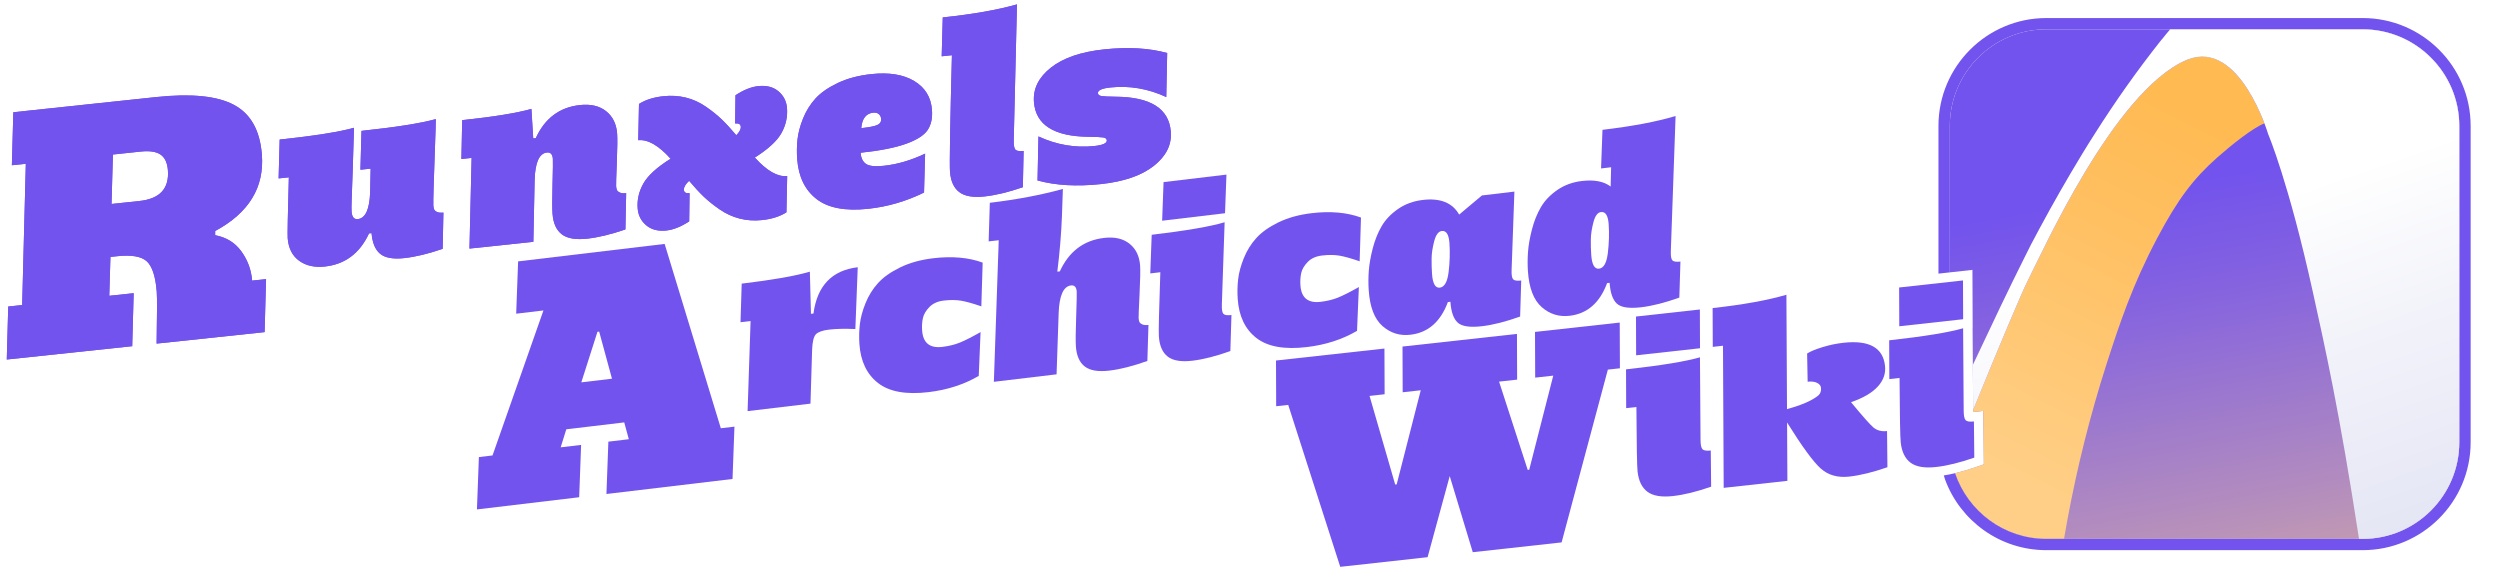
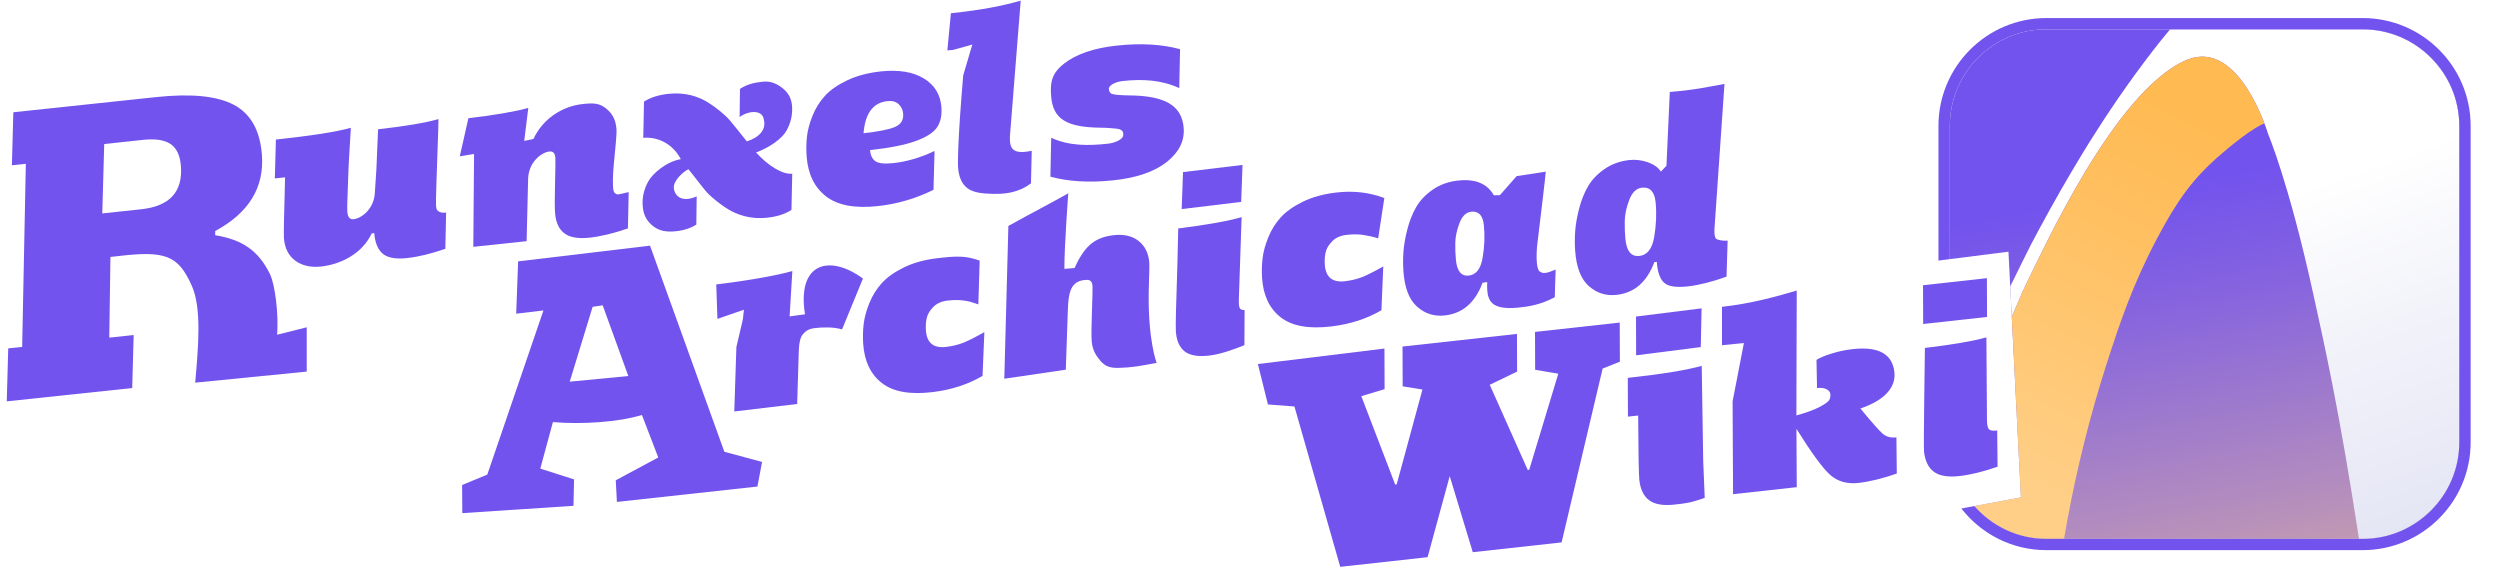
- <svg xmlns="http://www.w3.org/2000/svg" version="1.2" baseProfile="tiny" x="0px" y="0px" viewBox="0 0 264 60" xml:space="preserve">
-   <g id="AC_Logo">
-     <linearGradient id="SVGID_1_" gradientUnits="userSpaceOnUse" x1="242.985" y1="84.994" x2="230.849" y2="19.069">
+ <svg xmlns="http://www.w3.org/2000/svg" version="1.2" x="0px" y="0px" viewBox="0 0 264 60">
+   <g id="Logo">
+     <linearGradient id="SVGID_1_" gradientUnits="userSpaceOnUse" x1="243.663" y1="84.87" x2="231.528" y2="18.944">
      <stop offset="0" style="stop-color:#FFCF87" />
      <stop offset="0.029" style="stop-color:#FACB8A" />
      <stop offset="0.497" style="stop-color:#B18BBF" />
      <stop offset="0.832" style="stop-color:#8462E0" />
      <stop offset="1" style="stop-color:#7253ED" />
    </linearGradient>
-     <path fill="url(#SVGID_1_)" d="M249.501,3.096h-33.41c-5.62,0-10.19,4.58-10.19,10.2v15.467   l1.283-0.142l1.106-0.122l0.004,1.112l0.015,4.094l0.003,0.899l-0.007,0.001   l0,0.054l0.06,8.706c0,0.053,0.001,0.102,0.003,0.145l1.067-0.118l0.011,1.105   l0.039,3.819l0.007,0.718l-0.678,0.237c-0.833,0.291-1.621,0.522-2.363,0.699   c1.362,4.023,5.162,6.936,9.64,6.936h33.41c5.62,0,10.2-4.58,10.2-10.2V13.296   C259.701,7.676,255.121,3.096,249.501,3.096z" />
-     <linearGradient id="SVGID_2_" gradientUnits="userSpaceOnUse" x1="212.467" y1="50.247" x2="231.901" y2="12.026">
+     <path fill="url(#SVGID_1_)" d="M249.501,3.096h-33.41c-5.62,0-10.19,4.58-10.19,10.2v14.068   l6.193-0.786l1.313,25.95l-4.914,0.915c1.863,2.112,4.566,3.463,7.598,3.463h33.41   c5.62,0,10.2-4.58,10.2-10.2V13.296C259.701,7.676,255.121,3.096,249.501,3.096z" />
+     <linearGradient id="SVGID_2_" gradientUnits="userSpaceOnUse" x1="235.986" y1="22.262" x2="251.977" y2="67.775">
+       <stop offset="0" style="stop-color:#FFFFFF" />
+       <stop offset="0.405" style="stop-color:#F0F1F9" />
+       <stop offset="1" style="stop-color:#DFE0F2" />
+     </linearGradient>
+     <path fill="url(#SVGID_2_)" d="M249.501,3.096h-20.33c-0.3,0.35-0.59,0.7-0.87,1.06   l-0.04,0.03c-2.53,3.19-4.89,6.52-7.07,9.97c-0.5,0.78-0.94,1.48-1.3,2.08   c-1.58,2.6-3.09,5.24-4.53,7.92c-0.63,1.17-1.2,2.25-1.58,3.05   c-0.457,0.909-0.965,1.943-1.501,3.044l0.162,3.204c0.828-1.945,1.443-3.34,1.709-3.858   c1.52-2.94,9.06-19.9,16.69-23.24l0.21-0.08   c5.49-2.12,8.46,7.87,8.46,7.87s2.17,5.07,4.74,16.76   c1.26,5.72,2.79,12.5,4.86,26h0.39c5.62,0,10.2-4.58,10.2-10.2V13.296   C259.701,7.676,255.121,3.096,249.501,3.096z" />
+     <linearGradient id="SVGID_3_" gradientUnits="userSpaceOnUse" x1="212.472" y1="50.237" x2="231.902" y2="12.025">
      <stop offset="0" style="stop-color:#FFCF87" />
      <stop offset="0.612" style="stop-color:#FFC164" />
      <stop offset="1" style="stop-color:#FFBA52" />
    </linearGradient>
-     <path fill="url(#SVGID_2_)" d="M232.561,5.976c-0.48,0-0.98,0.1-1.51,0.3l-0.21,0.08   c-7.63,3.34-15.17,20.3-16.69,23.24c-0.614,1.197-3.065,7.004-5.787,13.698   l0,0.071c0,0.053,0.001,0.102,0.003,0.145l1.067-0.118l0.011,1.105l0.039,3.819   l0.007,0.718l-0.678,0.237c-0.833,0.291-1.621,0.522-2.363,0.699   c1.362,4.023,5.162,6.936,9.64,6.936h1.87c0.11-0.62,0.22-1.28,0.35-1.97   c1.03-5.58,2.41-11.09,4.14-16.49c1.4-4.33,2.74-8.36,5.34-13.28   c2.17-4.1,3.82-6.3,6.38-8.56c1.54-1.36,3.74-3.1,4.95-3.58   C238.271,10.796,236.031,5.976,232.561,5.976z" />
-     <path fill="#7253ED" d="M249.501,1.906h-33.41c-6.28,0-11.39,5.11-11.39,11.39v15.599   l1.2-0.132V13.296c0-5.62,4.57-10.2,10.19-10.2h33.41   c5.62,0,10.2,4.58,10.2,10.2v33.41c0,5.62-4.58,10.2-10.2,10.2h-33.41   c-4.478,0-8.277-2.913-9.64-6.936c-0.413,0.099-0.807,0.175-1.189,0.238   c0.05,0.153,0.093,0.309,0.148,0.459c1.61,4.34,5.79,7.43,10.68,7.43h33.41   c6.29,0,11.4-5.11,11.4-11.39V13.296C260.901,7.016,255.791,1.906,249.501,1.906z" />
-     <linearGradient id="SVGID_3_" gradientUnits="userSpaceOnUse" x1="232.632" y1="23.441" x2="248.623" y2="68.954">
-       <stop offset="0" style="stop-color:#FFFFFF" />
-       <stop offset="0.405" style="stop-color:#F0F1F9" />
-       <stop offset="1" style="stop-color:#DFE0F2" />
-     </linearGradient>
-     <path fill="url(#SVGID_3_)" d="M249.501,3.096h-20.33c-0.3,0.35-0.59,0.7-0.87,1.06   l-0.04,0.03c-2.53,3.19-4.89,6.52-7.07,9.97c-0.5,0.78-0.94,1.48-1.3,2.08   c-1.58,2.6-3.09,5.24-4.53,7.92c-0.63,1.17-1.2,2.25-1.58,3.05   c-1.49,2.965-3.473,7.118-5.449,11.329l0.033,4.759   c2.722-6.695,5.173-12.502,5.787-13.698c1.52-2.94,9.06-19.9,16.69-23.24   l0.21-0.08c5.49-2.12,8.46,7.87,8.46,7.87s2.17,5.07,4.74,16.76   c1.26,5.72,2.79,12.5,4.86,26h0.39c5.62,0,10.2-4.58,10.2-10.2V13.296   C259.701,7.676,255.121,3.096,249.501,3.096z" />
+     <path fill="url(#SVGID_3_)" d="M232.561,5.976c-0.48,0-0.98,0.1-1.51,0.3l-0.21,0.08   c-7.63,3.34-15.17,20.3-16.69,23.24c-0.266,0.518-0.881,1.913-1.709,3.858   l0.965,19.074l-4.915,0.915c1.863,2.112,4.567,3.463,7.599,3.463h1.87   c0.11-0.62,0.22-1.28,0.35-1.97c1.03-5.58,2.41-11.09,4.14-16.49   c1.4-4.33,2.74-8.36,5.34-13.28c2.17-4.1,3.82-6.3,6.38-8.56   c1.54-1.36,3.74-3.1,4.95-3.58C238.271,10.796,236.031,5.976,232.561,5.976z" />
+     <path fill="#7253ED" d="M249.501,1.906h-33.41c-6.28,0-11.39,5.11-11.39,11.39V27.516   l1.2-0.152V13.296c0-5.62,4.57-10.2,10.19-10.2h33.41   c5.62,0,10.2,4.58,10.2,10.2v33.41c0,5.62-4.58,10.2-10.2,10.2h-33.41   c-3.032,0-5.736-1.351-7.599-3.463l-1.372,0.255c2.085,2.672,5.325,4.397,8.97,4.397   h33.41c6.29,0,11.4-5.11,11.4-11.39V13.296   C260.901,7.016,255.791,1.906,249.501,1.906z" />
  </g>
  <g id="Text">
+     <path fill="#7253ED" d="M162.097,35.05l8.946-0.987l0.016,4.131l-1.821,0.726l-4.333,18.357   l-9.38,1.035l-2.434-8.038l-2.338,8.564l-9.224,1.019l-4.836-16.933l-2.799-0.213   l-1.061-4.269l13.364-1.636l0.016,4.284l-2.457,0.747l3.576,9.331l0.158-0.018   l2.721-10.016l-2.09-0.336l-0.015-4.203l12.086-1.334l0.015,3.978l-2.891,1.394   l4.012,8.991l0.158-0.017l3.07-10.143l-2.443-0.413L162.097,35.05z" />
+     <path fill="#7253ED" d="M179.859,48.694l0.16,3.883c-1.524,0.532-2.008,0.577-3.178,0.706   c-1.205,0.133-2.101-0.018-2.685-0.454c-0.586-0.437-0.933-1.148-1.042-2.138   c-0.06-0.54-0.102-2.811-0.124-6.812l-1.079,0.118l-0.016-4.094   c3.669-0.405,6.271-0.829,7.807-1.272L179.859,48.694z M172.776,37.52l-0.015-4.094   l6.926-0.865l-0.085,4.091L172.776,37.52z" />
+     <path fill="#7253ED" d="M191.877,40.977l-0.056-2.978c0.34-0.22,0.88-0.444,1.619-0.671   c0.739-0.229,1.478-0.382,2.215-0.463c2.716-0.3,4.181,0.512,4.393,2.437   c0.09,0.81-0.171,1.543-0.78,2.202c-0.61,0.659-1.547,1.204-2.81,1.634   c1.197,1.453,1.982,2.341,2.355,2.663c0.372,0.323,0.855,0.451,1.449,0.386l0.039,3.819   c-1.525,0.531-2.873,0.862-4.041,0.991c-1.205,0.133-2.201-0.147-2.988-0.843   c-0.786-0.695-1.976-2.319-3.567-4.87l0.033,6.16l-6.728,0.742l-0.048-9.795   l1.193-6.165l-2.313,0.23v-4.057c3.209-0.354,5.908-1.135,7.894-1.719l-0.038,13.191   c1.073-0.3,1.893-0.601,2.458-0.901c0.565-0.299,0.901-0.542,1.008-0.727   c0.107-0.186,0.147-0.395,0.122-0.629c-0.024-0.217-0.162-0.389-0.412-0.516   C192.623,40.972,192.291,40.932,191.877,40.977z" />
+     <path fill="#7253ED" d="M103.949,35.069l-0.193,4.626c-1.545,0.905-3.31,1.477-5.293,1.713   c-2.373,0.283-4.153-0.037-5.341-0.961c-1.187-0.923-1.843-2.298-1.968-4.125   c-0.048-0.698-0.032-1.391,0.046-2.077c0.078-0.686,0.277-1.427,0.598-2.224   c0.32-0.796,0.758-1.502,1.314-2.119c0.556-0.617,1.335-1.17,2.337-1.66   c1.002-0.488,2.167-0.812,3.495-0.971c2.001-0.238,3.028-0.293,4.51,0.252l-0.14,4.619   c-0.896-0.309-0.894-0.297-1.427-0.388c-0.534-0.089-1.145-0.094-1.835-0.012   c-0.637,0.076-1.14,0.304-1.507,0.681c-0.367,0.379-0.595,0.766-0.684,1.164   c-0.089,0.398-0.117,0.831-0.085,1.296c0.09,1.326,0.799,1.908,2.127,1.751   c0.691-0.083,1.306-0.232,1.844-0.449C102.288,35.966,103.021,35.595,103.949,35.069z" />
+     <path fill="#7253ED" d="M146.073,28.133l-0.193,4.626c-1.545,0.905-3.31,1.477-5.293,1.713   c-2.373,0.283-4.153-0.037-5.341-0.961c-1.187-0.923-1.843-2.298-1.968-4.125   c-0.048-0.698-0.032-1.391,0.046-2.077c0.078-0.686,0.277-1.427,0.598-2.224   c0.32-0.796,0.758-1.502,1.314-2.119c0.556-0.617,1.335-1.17,2.337-1.66   c1.002-0.488,2.167-0.812,3.495-0.971c2.001-0.238,3.636,0.029,5.118,0.574l-0.65,4.259   c-0.629-0.196-0.993-0.259-1.525-0.35c-0.534-0.089-1.145-0.094-1.835-0.012   c-0.637,0.076-1.14,0.304-1.507,0.681c-0.367,0.379-0.595,0.766-0.684,1.164   s-0.117,0.831-0.085,1.296c0.09,1.326,0.799,1.908,2.127,1.751   c0.691-0.083,1.306-0.232,1.844-0.449C144.412,29.03,145.146,28.659,146.073,28.133z" />
+     <path fill="#7253ED" d="M106.485,23.86c2.579-1.434,4.578-2.456,6.326-3.448   c0,0-0.425,5.646-0.411,7.984l1.073-0.094c0.963-2.101,1.933-3.207,4.078-3.462   c1.116-0.133,2.014,0.071,2.693,0.612c0.68,0.542,1.053,1.314,1.122,2.317   c0.034,0.501-0.036,1.513-0.061,3.039c-0.085,5.17,0.837,7.509,0.837,7.509   c-1.771,0.339-2.622,0.498-4.011,0.532c-0.938,0.023-1.446-0.19-1.916-0.734   c-0.46-0.533-0.867-1.139-0.935-2.124c-0.035-0.518-0.026-1.557,0.029-3.116   c0.054-1.559,0.074-2.446,0.06-2.66c-0.033-0.484-0.232-0.668-0.606-0.659   c-1.733,0.039-1.927,1.354-1.999,3.172l-0.215,6.311l-6.495,0.955L106.485,23.86z" />
+     <path fill="#7253ED" d="M164.273,28.468l-0.088,2.919c-1.532,0.801-2.713,0.99-3.988,1.109   c-1.297,0.12-2.171-0.065-2.609-0.472c-0.438-0.408-0.591-1.067-0.538-2.236   l-0.493,0.07c-0.77,2.078-2.083,3.227-3.942,3.448   c-1.134,0.136-2.123-0.171-2.968-0.919c-0.846-0.748-1.329-2.007-1.449-3.78   c-0.046-0.662-0.043-1.344,0.008-2.045s0.188-1.489,0.414-2.365   c0.227-0.875,0.539-1.656,0.938-2.345c0.399-0.688,0.974-1.294,1.724-1.816   s1.621-0.843,2.612-0.961c1.859-0.222,3.144,0.293,3.854,1.545l0.639-0.009l1.767-2.011   l3.078-0.475c-0.042,0.647-0.549,4.816-0.886,7.605   c-0.127,1.055-0.131,2.567,0.193,2.887C163.047,29.116,163.876,28.579,164.273,28.468z    M155.399,22.354c-0.569,0.047-0.995,0.451-1.278,1.207   c-0.285,0.757-0.432,1.454-0.443,2.085c-0.011,0.632,0.013,1.231,0.067,1.797   c0.113,1.173,0.553,1.726,1.321,1.662c0.794-0.067,1.293-0.689,1.495-1.867   c0.201-1.177,0.248-2.321,0.139-3.433C156.599,22.773,156.167,22.29,155.399,22.354z" />
+     <path fill="#7253ED" d="M78.104,12.363l0.038-2.979c0.862-0.564,1.722-0.682,2.46-0.76   c0.882-0.094,1.591,0.312,2.136,0.772c0.544,0.46,0.844,1.053,0.901,1.773   c0.072,0.92-0.122,1.796-0.583,2.627c-0.461,0.832-1.764,1.772-3.216,2.304   c1.272,1.412,2.812,2.35,3.819,2.244l-0.08,3.828c-0.691,0.438-1.549,0.71-2.575,0.819   c-0.828,0.088-1.616,0.034-2.367-0.159c-0.75-0.192-1.451-0.514-2.104-0.963   c-0.652-0.448-1.213-0.898-1.685-1.348c-0.471-0.451-1.589-1.982-2.149-2.65   c-0.548,0.249-1.592,1.195-1.547,1.972c0.035,0.614,0.634,1.68,2.418,0.896l-0.038,2.978   c-0.863,0.565-2.006,0.745-2.838,0.733c-0.887-0.013-1.514-0.313-2.048-0.86   c-0.498-0.51-0.72-1.102-0.776-1.824c-0.072-0.92,0.13-1.801,0.608-2.644   c0.479-0.842,1.918-2.067,3.418-2.315c-1.087-2.031-2.96-2.358-3.968-2.252l0.08-3.828   c0.691-0.438,1.55-0.71,2.576-0.818c0.827-0.088,1.616-0.04,2.366,0.144   s1.45,0.5,2.102,0.95c0.652,0.448,1.214,0.897,1.685,1.349   c0.47,0.45,1.567,1.91,2.128,2.578c1.152-0.372,2.209-1.157,1.736-2.528   C80.315,11.571,78.916,11.724,78.104,12.363z" />
+     <path fill="#7253ED" d="M98.689,15.943l-0.113,4.104c-1.886,0.929-3.855,1.502-5.907,1.72   c-2.412,0.256-4.225-0.087-5.442-1.032c-1.217-0.943-1.898-2.336-2.043-4.176   c-0.055-0.703-0.046-1.399,0.026-2.09c0.073-0.689,0.268-1.433,0.586-2.231   c0.318-0.797,0.757-1.503,1.317-2.118c0.56-0.614,1.347-1.16,2.361-1.642   c1.014-0.481,2.197-0.793,3.546-0.937c1.871-0.198,3.378,0.046,4.521,0.734   c1.142,0.688,1.766,1.699,1.871,3.034c0.068,0.866-0.084,1.578-0.458,2.136   c-0.374,0.558-1.134,1.043-2.281,1.457c-1.147,0.412-2.746,0.728-4.798,0.945   c0.042,0.541,0.228,0.932,0.555,1.169c0.327,0.238,0.958,0.308,1.894,0.209   C95.747,17.074,97.202,16.648,98.689,15.943z M95.375,12.021   c-0.031-0.411-0.192-0.752-0.483-1.024c-0.292-0.27-0.689-0.375-1.191-0.32   c-1.507,0.166-2.344,1.297-2.511,3.393c1.65-0.182,2.772-0.411,3.366-0.685   C95.15,13.113,95.424,12.657,95.375,12.021z" />
+     <path fill="#7253ED" d="M110.922,18.655l0.086-4.108c1.92,0.889,3.963,0.843,5.979,0.629   c0.899-0.096,1.572-0.524,1.618-0.829c0.035-0.239,0.092-0.703-0.75-0.765   c-0.241-0.018-0.796-0.087-1.559-0.097c-3.686-0.027-5.107-0.914-5.297-3.331   c-0.109-1.39,0.03-2.377,1.328-3.407c1.298-1.029,3.17-1.673,5.618-1.934   c2.537-0.27,4.76-0.143,6.67,0.383l-0.086,4.108c-1.92-0.889-3.927-0.965-5.942-0.751   c-0.9,0.096-1.473,0.491-1.493,0.798c-0.014,0.21,0.098,0.48,0.324,0.566   c0.266,0.101,1.039,0.149,1.801,0.157c3.685,0.028,5.586,0.995,5.777,3.43   c0.108,1.371-0.488,2.571-1.786,3.6c-1.298,1.029-3.171,1.675-5.618,1.935   C115.055,19.309,112.832,19.181,110.922,18.655z" />
+     <path fill="#7253ED" d="M46.435,22.384c-0.16-0.074-0.262-0.163-0.307-0.268   c-0.044-0.104-0.073-0.237-0.085-0.4c-0.014-0.18-0.002-0.896,0.036-2.146   c0.037-1.25,0.083-2.619,0.139-4.107c0.055-1.488,0.084-2.45,0.086-2.888   c-1.4,0.393-3.288,0.725-6.38,1.078l-0.175,4.183l-0.159,2.427   c-0.056,1.825-1.442,2.8-2.252,2.886c-0.396,0.042-0.616-0.218-0.66-0.777   c-0.017-0.216-0.015-0.602,0.004-1.159c0.019-0.557,0.056-1.588,0.11-3.095   c0.054-1.507,0.183-3.098,0.259-4.624c-1.562,0.438-4.245,0.852-7.916,1.242   l-0.112,4.104l1.08-0.114c-0.109,3.923-0.149,6.063-0.121,6.425   c0.084,1.063,0.487,1.857,1.208,2.382c0.721,0.523,1.622,0.728,2.702,0.613   c2.141-0.228,4.383-1.394,5.36-3.499l0.27-0.028c0.08,1.011,0.376,1.733,0.892,2.169   c0.515,0.438,1.366,0.593,2.554,0.466c1.17-0.124,2.523-0.449,4.061-0.977l0.08-3.828   C46.819,22.48,46.594,22.458,46.435,22.384z" />
+     <path fill="#7253ED" d="M181.206,25.199c-0.126-0.138-0.18-0.472-0.161-0.996l1.06-15.343   c-1.865,0.335-3.105,0.638-5.774,0.851l-0.354,7.795l-0.591,0.617   c-0.493-0.853-2.045-1.376-3.356-1.221c-0.992,0.118-1.862,0.438-2.612,0.961   c-0.75,0.523-1.325,1.129-1.724,1.816c-0.399,0.688-0.712,1.47-0.938,2.346   c-0.226,0.875-0.364,1.664-0.414,2.365c-0.051,0.7-0.054,1.382-0.009,2.044   c0.121,1.773,0.604,3.032,1.45,3.78c0.845,0.748,1.834,1.055,2.968,0.92   c1.859-0.222,3.173-1.371,3.942-3.449l0.266-0.031c0.071,1.058,0.326,1.789,0.765,2.197   c0.439,0.408,1.305,0.535,2.598,0.381c1.15-0.137,2.484-0.476,4-1.018l0.116-3.804   C181.994,25.464,181.332,25.338,181.206,25.199z M174.682,25.037   c-0.218,1.259-0.755,1.924-1.612,1.995c-0.828,0.068-1.303-0.523-1.426-1.777   c-0.059-0.605-0.083-1.244-0.071-1.921c0.012-0.675,0.171-1.419,0.478-2.228   c0.306-0.808,0.766-1.24,1.379-1.292c0.826-0.068,1.295,0.448,1.403,1.551   C174.949,22.554,174.898,23.777,174.682,25.037z" />
+     <path fill="#7253ED" d="M85.008,33.192l-1.626,0.219l0.29-4.792   c-1.523,0.452-4.76,1.027-8.036,1.417l0.124,3.641l2.799-0.974l-0.106,0.992   l-0.691,2.959l-0.221,6.798l6.641-0.791l0.173-5.707   c0.033-0.834,0.185-1.356,0.399-1.618c0.302-0.37,0.604-0.606,1.294-0.689   c0.761-0.09,1.949-0.142,2.872,0.138l2.208-5.371   C87.596,26.826,84.134,27.735,85.008,33.192z" />
    <g>
-       <path fill="#7253ED" d="M162.097,35.05l8.946-0.987l0.019,4.828l-1.272,0.141l-4.885,18.245    l-9.38,1.035l-2.434-8.038l-2.338,8.564l-9.224,1.019l-5.493-17.1l-1.272,0.14    l-0.018-4.827l11.451-1.264l0.019,4.827l-1.591,0.176l2.707,9.359l0.158-0.018    l2.541-9.938l-1.908,0.211l-0.018-4.828l12.086-1.334l0.019,4.827l-1.909,0.211    l3.026,9.324l0.158-0.017l2.539-9.939l-1.908,0.211L162.097,35.05z" />
-       <path fill="#7253ED" d="M180.658,47.574l0.038,3.819c-1.524,0.532-2.871,0.862-4.041,0.991    c-1.205,0.133-2.101-0.018-2.685-0.454c-0.586-0.437-0.933-1.148-1.042-2.138    c-0.06-0.54-0.102-2.811-0.124-6.812l-1.079,0.118l-0.016-4.094    c3.669-0.405,6.271-0.829,7.807-1.272l0.06,8.705c0.004,0.528,0.072,0.861,0.206,1.002    C179.916,47.579,180.208,47.623,180.658,47.574z M172.776,37.52l-0.015-4.094l6.744-0.745    l0.016,4.095L172.776,37.52z" />
-       <path fill="#7253ED" d="M190.888,40.309l-0.056-2.978c0.34-0.22,0.88-0.444,1.619-0.671    c0.739-0.229,1.478-0.382,2.215-0.463c2.716-0.3,4.181,0.512,4.393,2.437    c0.09,0.81-0.171,1.543-0.78,2.202c-0.61,0.659-1.547,1.204-2.81,1.634    c1.197,1.453,1.982,2.341,2.355,2.663c0.372,0.323,0.855,0.451,1.449,0.386l0.039,3.819    c-1.525,0.531-2.873,0.862-4.041,0.991c-1.205,0.133-2.201-0.147-2.988-0.843    c-0.786-0.695-1.976-2.319-3.567-4.87l0.033,6.16l-6.728,0.742l-0.074-15.008    l-1.079,0.119l-0.015-4.097c3.209-0.354,5.807-0.823,7.792-1.407l0.063,12.078    c1.073-0.3,1.893-0.601,2.458-0.901c0.565-0.299,0.901-0.542,1.008-0.727    c0.107-0.186,0.147-0.395,0.122-0.629c-0.024-0.217-0.162-0.389-0.412-0.516    C191.634,40.304,191.302,40.264,190.888,40.309z" />
-       <path fill="#7253ED" d="M208.446,44.506l0.039,3.819c-1.525,0.532-2.872,0.862-4.041,0.991    c-1.205,0.134-2.101-0.018-2.686-0.453c-0.585-0.437-0.933-1.148-1.041-2.138    c-0.06-0.54-0.102-2.811-0.125-6.813l-1.078,0.119l-0.016-4.095    c3.669-0.405,6.271-0.829,7.807-1.271l0.06,8.704c0.003,0.528,0.071,0.862,0.206,1.002    C207.704,44.511,207.996,44.556,208.446,44.506z M200.564,34.454l-0.016-4.095l6.745-0.744    l0.015,4.094L200.564,34.454z" />
+       <polygon fill="#7253ED" points="131.211,17.416 124.927,18.173 124.785,22.078 131.068,21.32   " />
+       <path fill="#7253ED" d="M130.822,31.6l0.293-8.673c-1.375,0.408-3.612,0.808-6.693,1.198    l-0.097,4.078c-0.139,3.987-0.19,6.25-0.154,6.786c0.067,0.985,0.379,1.692,0.935,2.124    c0.556,0.43,1.427,0.574,2.614,0.433c1.15-0.137,2.568-0.644,3.689-1.091l0.021-3.71    C130.903,32.741,130.798,32.572,130.822,31.6z" />
    </g>
+     <path fill="#7253ED" d="M65.136,20.515c-0.16-0.074-0.263-0.163-0.307-0.268   s-0.073-0.237-0.085-0.4c-0.012-0.144-0.068-1.088,0.074-2.518   c0.152-1.528,0.323-3.18,0.283-3.685c-0.08-1.01-0.426-1.655-1.123-2.209   c-0.696-0.553-1.323-0.568-2.457-0.448c-2.159,0.229-4.225,1.582-5.184,3.684   l-0.98,0.213l0.432-3.488c-1.358,0.384-3.589,0.767-6.326,1.088l-0.909,4.024   l1.506-0.248l-0.078,9.805l5.629-0.598l0.159-6.579c0.057-1.823,1.444-2.805,2.253-2.891   c0.378-0.04,0.586,0.183,0.624,0.67c0.017,0.217,0.006,1.109-0.035,2.678   c-0.039,1.568-0.039,2.614,0.002,3.138c0.078,0.992,0.402,1.708,0.972,2.147   c0.569,0.44,1.457,0.596,2.663,0.468c1.169-0.124,2.523-0.449,4.06-0.977l0.08-3.829   C66.101,20.324,65.295,20.59,65.136,20.515z" />
+     <path fill="#7253ED" d="M106.645,14.436l1.141-14.367c-2.023,0.578-4.169,0.99-7.372,1.33   l-0.373,3.921l0.594-0.047l2.042-0.57l-0.961,3.257   c-0.543,6.378-0.592,9.096-0.54,9.759c0.078,0.992,0.402,1.708,0.972,2.147   c0.569,0.44,1.45,0.578,2.662,0.607c1.276,0.03,2.717-0.096,4.061-1.116l0.08-3.433   C106.925,16.341,106.614,15.709,106.645,14.436z" />
+     <path fill="#7253ED" d="M32.39,34.562l-3.124,0.785c0.165-2.199-0.217-5.294-0.761-6.407   c-1.202-2.457-2.9-3.634-5.781-4.101l0.002-0.445c3.559-1.916,5.203-4.608,4.93-8.075   c-0.201-2.558-1.186-4.306-2.954-5.246c-1.769-0.941-4.504-1.215-8.208-0.821   l-15.085,1.603l-0.153,5.597l1.472-0.156L2.341,36.631l-1.472,0.157l-0.154,5.595   l13.246-1.407l0.154-5.596l-2.576,0.274l0.123-8.523l0.735-0.078   c5.099-0.617,6.427-0.083,7.863,3.139c1.063,2.386,0.673,6.531,0.354,10.217l11.776-1.169   V34.562z M14.907,22.098L10.801,22.538l0.204-7.329l4.106-0.44   c1.3-0.138,2.268,0.01,2.907,0.445c0.637,0.437,1,1.208,1.086,2.311   C19.318,20.252,17.918,21.777,14.907,22.098z" />
+     <path fill="#7253ED" d="M76.492,47.707l-7.851-21.766l-13.927,1.659l-0.204,5.525l2.878-0.343   L51.458,50.117l-2.657,1.098l0.018,2.972l11.74-0.774l0.062-2.788l-3.566-1.139   l1.332-4.915c2.968,0.261,6.892,0.022,9.402-0.749l1.723,4.487l-4.488,2.409l0.12,2.285   l14.842-1.625l0.487-2.597L76.492,47.707z M60.164,40.304l2.418-7.906l1.062-0.155   l2.708,7.466L60.164,40.304z" />
    <g>
-       <path fill="#7253ED" d="M76.119,45.224l1.439-0.171l-0.204,5.526l-13.314,1.586l0.204-5.526    l2.159-0.258l-0.484-1.776l-6.117,0.729l-0.596,1.905l2.159-0.257l-0.204,5.526    l-10.795,1.286l0.205-5.527l1.439-0.171l5.377-15.313l-2.878,0.343l0.204-5.525    l15.473-1.843L76.119,45.224z M61.387,40.376l3.238-0.386l-1.354-4.974l-0.18,0.021    L61.387,40.376z" />
-       <path fill="#7253ED" d="M78.199,34.027l0.124-4.076c3.276-0.391,5.675-0.812,7.198-1.264    l0.116,4.453l0.266-0.031c0.389-2.934,1.947-4.563,4.674-4.889l-0.251,6.527    c-1.093-0.049-2.02-0.029-2.781,0.061c-0.69,0.083-1.152,0.247-1.386,0.49    c-0.233,0.245-0.366,0.784-0.399,1.618l-0.173,5.707l-6.641,0.791l0.315-9.515    L78.199,34.027z" />
-       <path fill="#7253ED" d="M103.548,35.069l-0.193,4.626c-1.545,0.905-3.31,1.477-5.293,1.713    c-2.373,0.283-4.153-0.037-5.341-0.961c-1.187-0.923-1.843-2.298-1.968-4.125    c-0.048-0.698-0.032-1.391,0.046-2.077c0.078-0.686,0.277-1.427,0.598-2.224    c0.32-0.796,0.758-1.502,1.314-2.119c0.556-0.617,1.335-1.17,2.337-1.66    c1.002-0.488,2.167-0.812,3.495-0.971c2.001-0.238,3.744-0.084,5.226,0.461l-0.14,4.619    c-0.896-0.309-1.61-0.507-2.143-0.598c-0.534-0.089-1.145-0.094-1.835-0.012    c-0.637,0.076-1.14,0.304-1.507,0.681c-0.367,0.379-0.595,0.766-0.684,1.164    c-0.089,0.398-0.117,0.831-0.085,1.296c0.09,1.326,0.799,1.908,2.127,1.751    c0.691-0.083,1.306-0.232,1.844-0.449C101.886,35.966,102.62,35.595,103.548,35.069z" />
-       <path fill="#7253ED" d="M104.401,25.49l0.124-4.075c2.84-0.339,5.411-0.825,7.714-1.461    l-0.1,2.921c-0.071,1.846-0.233,3.784-0.487,5.813l0.266-0.031    c0.963-2.101,2.519-3.278,4.663-3.533c1.116-0.133,2.014,0.071,2.693,0.612    c0.68,0.542,1.053,1.314,1.122,2.317c0.034,0.501,0.014,1.515-0.061,3.039    c-0.074,1.525-0.107,2.36-0.097,2.503c0.011,0.161,0.038,0.294,0.081,0.397    c0.043,0.102,0.143,0.189,0.299,0.262c0.157,0.071,0.377,0.091,0.66,0.057    l-0.116,3.805c-1.516,0.542-2.85,0.881-4,1.018    c-1.187,0.142-2.058-0.003-2.613-0.433c-0.557-0.432-0.867-1.139-0.935-2.124    c-0.035-0.518-0.026-1.557,0.029-3.116c0.054-1.559,0.074-2.446,0.06-2.66    c-0.033-0.484-0.235-0.703-0.606-0.659c-0.795,0.095-1.229,1.053-1.301,2.871    l-0.222,6.516l-6.622,0.789l0.514-14.949L104.401,25.49z" />
-       <path fill="#7253ED" d="M130.042,33.267l-0.116,3.805c-1.516,0.542-2.85,0.881-4,1.018    c-1.187,0.142-2.058-0.003-2.614-0.433c-0.555-0.432-0.868-1.139-0.935-2.124    c-0.037-0.536,0.015-2.799,0.154-6.786l-1.062,0.126l0.15-4.079    c3.612-0.43,6.18-0.871,7.702-1.323l-0.293,8.673    c-0.018,0.524,0.036,0.857,0.162,0.995C129.315,33.277,129.598,33.32,130.042,33.267z     M122.722,23.308l0.15-4.079l6.641-0.791l-0.15,4.079L122.722,23.308z" />
-       <path fill="#7253ED" d="M143.496,30.311l-0.193,4.626c-1.545,0.905-3.31,1.477-5.292,1.713    c-2.374,0.282-4.153-0.037-5.341-0.962c-1.187-0.923-1.843-2.298-1.968-4.125    c-0.048-0.698-0.032-1.39,0.046-2.076c0.078-0.686,0.278-1.428,0.598-2.224    s0.759-1.502,1.315-2.12c0.555-0.616,1.334-1.17,2.336-1.659    c1.002-0.488,2.167-0.812,3.496-0.971c2.001-0.238,3.743-0.084,5.227,0.461l-0.141,4.619    c-0.896-0.31-1.61-0.508-2.143-0.598c-0.533-0.089-1.144-0.094-1.835-0.012    c-0.637,0.076-1.14,0.303-1.507,0.681c-0.367,0.378-0.595,0.766-0.684,1.164    c-0.089,0.398-0.118,0.831-0.086,1.296c0.09,1.326,0.799,1.908,2.127,1.75    c0.691-0.082,1.306-0.232,1.844-0.449C141.835,31.207,142.569,30.837,143.496,30.311z" />
-       <path fill="#7253ED" d="M160.641,29.622l-0.115,3.805c-1.517,0.541-2.851,0.881-4.001,1.018    c-1.293,0.154-2.158,0.026-2.597-0.381c-0.438-0.408-0.693-1.141-0.766-2.198    l-0.266,0.032c-0.77,2.078-2.083,3.227-3.942,3.448    c-1.134,0.136-2.123-0.171-2.968-0.919c-0.846-0.748-1.329-2.007-1.449-3.78    c-0.046-0.662-0.043-1.344,0.008-2.045s0.188-1.489,0.414-2.365    c0.227-0.875,0.539-1.656,0.938-2.345c0.399-0.688,0.974-1.294,1.724-1.816    s1.621-0.843,2.612-0.961c1.859-0.222,3.144,0.293,3.854,1.545l2.406-2.02l3.427-0.408    l-0.294,8.267c-0.019,0.524,0.035,0.857,0.161,0.995    C159.914,29.632,160.199,29.675,160.641,29.622z M152.251,24.394    c-0.354,0.042-0.62,0.399-0.797,1.069c-0.178,0.671-0.27,1.288-0.276,1.848    s0.008,1.091,0.042,1.592c0.07,1.039,0.345,1.529,0.823,1.473    c0.495-0.06,0.806-0.61,0.932-1.654c0.125-1.043,0.154-2.057,0.087-3.042    C152.999,24.765,152.73,24.337,152.251,24.394z" />
-       <path fill="#7253ED" d="M177.454,27.621l-0.116,3.804c-1.516,0.542-2.85,0.881-4,1.018    c-1.293,0.154-2.158,0.027-2.598-0.381c-0.438-0.408-0.693-1.14-0.765-2.197    l-0.266,0.031c-0.77,2.078-2.083,3.228-3.942,3.449    c-1.134,0.135-2.123-0.172-2.968-0.92c-0.847-0.748-1.329-2.007-1.45-3.78    c-0.045-0.662-0.042-1.344,0.009-2.044c0.05-0.701,0.188-1.49,0.414-2.365    c0.227-0.876,0.539-1.657,0.938-2.346c0.398-0.688,0.974-1.293,1.724-1.816    c0.75-0.522,1.62-0.843,2.612-0.961c1.311-0.155,2.323,0.04,3.039,0.586l0.049-2.037    l-1.062,0.127l0.15-4.079c3.169-0.378,5.742-0.864,7.72-1.461l-0.502,14.248    c-0.019,0.524,0.035,0.858,0.161,0.996C176.728,27.63,177.011,27.673,177.454,27.621z     M169.065,22.391c-0.354,0.043-0.62,0.4-0.797,1.07    c-0.178,0.671-0.27,1.287-0.276,1.847c-0.007,0.561,0.007,1.091,0.041,1.592    c0.071,1.039,0.346,1.529,0.824,1.473c0.495-0.059,0.806-0.61,0.932-1.653    c0.125-1.044,0.154-2.058,0.087-3.043C169.813,22.762,169.542,22.334,169.065,22.391z" />
-     </g>
-     <g>
-       <g>
-         <g>
-           <path fill="#7253ED" d="M26.624,29.633l1.472-0.157l-0.153,5.595l-11.406,1.212      c0.055-3.08,0.06-4.902,0.015-5.469c-0.127-1.623-0.478-2.695-1.05-3.218      c-0.573-0.521-1.608-0.702-3.104-0.543l-0.735,0.078l-0.123,4.104l2.576-0.274      l-0.154,5.596L0.715,37.964l0.154-5.595l1.472-0.157l0.385-14.918l-1.472,0.156      l0.153-5.597l15.085-1.603c3.704-0.394,6.44-0.12,8.208,0.821      c1.768,0.94,2.753,2.688,2.954,5.246c0.273,3.467-1.371,6.159-4.93,8.075      l-0.002,0.445c1.18,0.222,2.103,0.794,2.769,1.715      C26.157,27.476,26.535,28.501,26.624,29.633z M11.778,21.539l2.943-0.313      c2.158-0.229,3.162-1.315,3.009-3.258c-0.062-0.786-0.322-1.335-0.779-1.646      c-0.458-0.311-1.152-0.416-2.084-0.317l-2.943,0.313L11.778,21.539z" />
-           <path fill="#7253ED" d="M38.06,17.923l0.113-4.104c3.67-0.39,6.287-0.805,7.849-1.243      c-0.002,0.438-0.031,1.399-0.086,2.888c-0.056,1.488-0.102,2.857-0.139,4.107      c-0.038,1.25-0.05,1.966-0.036,2.146c0.013,0.163,0.042,0.296,0.085,0.4      c0.045,0.104,0.147,0.193,0.307,0.268s0.384,0.096,0.672,0.065l-0.08,3.828      c-1.537,0.527-2.891,0.853-4.061,0.977c-1.188,0.127-2.039-0.028-2.554-0.466      c-0.516-0.436-0.812-1.158-0.892-2.169l-0.27,0.028      c-0.977,2.105-2.537,3.271-4.678,3.499c-1.08,0.114-1.98-0.09-2.702-0.613      c-0.721-0.524-1.124-1.318-1.208-2.382c-0.028-0.361,0.011-2.502,0.121-6.425      l-1.08,0.114l0.112-4.104c3.671-0.39,6.288-0.805,7.85-1.243      c-0.04,1.568-0.087,3.105-0.141,4.612c-0.054,1.507-0.091,2.538-0.11,3.095      c-0.02,0.558-0.021,0.943-0.004,1.159c0.044,0.56,0.264,0.819,0.66,0.777      c0.81-0.086,1.243-1.042,1.299-2.867L39.139,17.809L38.06,17.923z" />
-           <path fill="#7253ED" d="M66.124,20.399l-0.08,3.829c-1.537,0.527-2.891,0.853-4.06,0.977      c-1.206,0.128-2.093-0.027-2.663-0.468c-0.57-0.439-0.894-1.155-0.972-2.147      c-0.041-0.523-0.042-1.569-0.002-3.138c0.041-1.568,0.052-2.461,0.035-2.678      c-0.038-0.487-0.246-0.71-0.624-0.67c-0.81,0.086-1.243,1.042-1.299,2.865      l-0.136,6.564l-6.748,0.717l0.227-9.574l-1.079,0.114l0.085-4.102      c3.329-0.354,5.765-0.749,7.31-1.186l0.191,3.117l0.27-0.029      c0.959-2.103,2.519-3.268,4.678-3.497c1.134-0.12,2.049,0.097,2.746,0.649      c0.697,0.554,1.085,1.335,1.165,2.345c0.04,0.505,0.029,1.525-0.032,3.06      c-0.061,1.534-0.085,2.374-0.074,2.518c0.013,0.163,0.041,0.296,0.085,0.4      s0.147,0.193,0.307,0.268C65.612,20.409,65.836,20.43,66.124,20.399z" />
-           <path fill="#7253ED" d="M77.629,13.038L77.667,10.059c0.862-0.564,1.663-0.886,2.4-0.964      c0.882-0.094,1.595,0.09,2.14,0.55c0.544,0.46,0.844,1.053,0.901,1.773      c0.072,0.92-0.122,1.796-0.583,2.627c-0.461,0.832-1.4,1.694-2.817,2.591      c1.272,1.412,2.413,2.063,3.42,1.957l-0.08,3.828      c-0.691,0.438-1.549,0.71-2.575,0.819c-0.828,0.088-1.616,0.034-2.367-0.159      c-0.75-0.192-1.451-0.514-2.104-0.963c-0.652-0.448-1.213-0.898-1.685-1.348      c-0.471-0.451-0.987-1.011-1.547-1.679c-0.389,0.369-0.572,0.689-0.551,0.96      c0.021,0.271,0.221,0.385,0.599,0.345l-0.038,2.978      c-0.863,0.565-1.664,0.887-2.401,0.966c-0.882,0.094-1.595-0.09-2.139-0.551      c-0.544-0.46-0.845-1.052-0.902-1.773c-0.072-0.92,0.13-1.801,0.608-2.644      c0.479-0.842,1.435-1.711,2.871-2.609c-1.273-1.412-2.413-2.063-3.42-1.957      l0.08-3.828c0.691-0.438,1.55-0.71,2.576-0.818      c0.827-0.088,1.616-0.04,2.366,0.144s1.45,0.5,2.102,0.95      c0.652,0.448,1.214,0.897,1.685,1.349c0.47,0.45,0.986,1.01,1.547,1.678      c0.335-0.345,0.493-0.644,0.473-0.896C78.206,13.113,78.007,12.997,77.629,13.038z" />
-           <path fill="#7253ED" d="M97.692,16.226l-0.113,4.104c-1.886,0.929-3.855,1.502-5.907,1.72      c-2.412,0.256-4.225-0.087-5.442-1.032c-1.217-0.943-1.898-2.336-2.043-4.176      c-0.055-0.703-0.046-1.399,0.026-2.09c0.073-0.689,0.268-1.433,0.586-2.231      c0.318-0.797,0.757-1.503,1.317-2.118c0.56-0.614,1.347-1.16,2.361-1.642      c1.014-0.481,2.197-0.793,3.546-0.937c1.871-0.198,3.378,0.046,4.521,0.734      c1.142,0.688,1.766,1.699,1.871,3.034c0.068,0.866-0.084,1.578-0.458,2.136      c-0.374,0.558-1.134,1.043-2.281,1.457c-1.147,0.412-2.746,0.728-4.798,0.945      c0.042,0.541,0.228,0.932,0.555,1.169c0.327,0.238,0.958,0.308,1.894,0.209      C94.751,17.358,96.205,16.931,97.692,16.226z M93.048,12.545      c-0.016-0.198-0.096-0.362-0.242-0.493c-0.146-0.13-0.346-0.181-0.598-0.154      c-0.756,0.08-1.176,0.625-1.26,1.635c0.828-0.088,1.391-0.198,1.688-0.33      C92.935,13.072,93.072,12.852,93.048,12.545z" />
-           <path fill="#7253ED" d="M108.094,15.94l-0.08,3.829c-1.537,0.527-2.891,0.853-4.06,0.977      c-1.206,0.128-2.094-0.027-2.663-0.468c-0.57-0.439-0.894-1.155-0.972-2.147      c-0.057-0.721,0.011-4.82,0.203-12.3l-1.08,0.114l0.112-4.104      c3.203-0.34,5.816-0.8,7.839-1.378l-0.342,14.333      c-0.012,0.529,0.045,0.864,0.175,1.005C107.354,15.941,107.643,15.988,108.094,15.94z" />
-           <path fill="#7253ED" d="M109.563,19.057l0.097-4.648c1.92,0.889,3.888,1.225,5.904,1.011      c0.899-0.096,1.338-0.297,1.313-0.604c-0.013-0.161-0.139-0.262-0.377-0.301      c-0.239-0.037-0.74-0.061-1.502-0.071c-3.686-0.027-5.624-1.249-5.813-3.666      c-0.109-1.39,0.485-2.598,1.783-3.628c1.298-1.029,3.17-1.673,5.618-1.934      c2.537-0.27,4.76-0.143,6.67,0.383l-0.097,4.649      c-1.92-0.889-3.889-1.225-5.903-1.011c-0.9,0.096-1.338,0.297-1.313,0.604      c0.013,0.162,0.138,0.262,0.377,0.301c0.239,0.038,0.74,0.063,1.503,0.071      c3.685,0.028,5.624,1.259,5.815,3.694c0.108,1.371-0.488,2.571-1.786,3.6      c-1.298,1.029-3.171,1.675-5.618,1.935C113.697,19.71,111.473,19.582,109.563,19.057z" />
-         </g>
-       </g>
-       <g>
-         <path fill="#7253ED" d="M26.624,29.633l1.472-0.157l-0.153,5.595l-11.406,1.212     c0.055-3.08,0.06-4.902,0.015-5.469c-0.127-1.623-0.478-2.695-1.05-3.218     c-0.573-0.521-1.608-0.702-3.104-0.543l-0.735,0.078l-0.123,4.104l2.576-0.274     l-0.154,5.596L0.715,37.964l0.154-5.595l1.472-0.157l0.385-14.918l-1.472,0.156     l0.153-5.597l15.085-1.603c3.704-0.394,6.44-0.12,8.208,0.821     c1.768,0.94,2.753,2.688,2.954,5.246c0.273,3.467-1.371,6.159-4.93,8.075l-0.002,0.445     c1.18,0.222,2.103,0.794,2.769,1.715C26.157,27.476,26.535,28.501,26.624,29.633z      M11.778,21.539l2.943-0.313c2.158-0.229,3.162-1.315,3.009-3.258     c-0.062-0.786-0.322-1.335-0.779-1.646c-0.458-0.311-1.152-0.416-2.084-0.317     l-2.943,0.313L11.778,21.539z" />
-         <path fill="#7253ED" d="M38.06,17.923l0.113-4.104c3.67-0.39,6.287-0.805,7.849-1.243     c-0.002,0.438-0.031,1.399-0.086,2.888c-0.056,1.488-0.102,2.857-0.139,4.107     c-0.038,1.25-0.05,1.966-0.036,2.146c0.013,0.163,0.042,0.296,0.085,0.4     c0.045,0.104,0.147,0.193,0.307,0.268s0.384,0.096,0.672,0.065l-0.08,3.828     c-1.537,0.527-2.891,0.853-4.061,0.977c-1.188,0.127-2.039-0.028-2.554-0.466     c-0.516-0.436-0.812-1.158-0.892-2.169l-0.27,0.028c-0.977,2.105-2.537,3.271-4.678,3.499     c-1.08,0.114-1.98-0.09-2.702-0.613c-0.721-0.524-1.124-1.318-1.208-2.382     c-0.028-0.361,0.011-2.502,0.121-6.425l-1.08,0.114l0.112-4.104     c3.671-0.39,6.288-0.805,7.85-1.243c-0.04,1.568-0.087,3.105-0.141,4.612     c-0.054,1.507-0.091,2.538-0.11,3.095c-0.02,0.558-0.021,0.943-0.004,1.159     c0.044,0.56,0.264,0.819,0.66,0.777c0.81-0.086,1.243-1.042,1.299-2.867L39.139,17.809     L38.06,17.923z" />
-         <path fill="#7253ED" d="M66.124,20.399l-0.08,3.829c-1.537,0.527-2.891,0.853-4.06,0.977     c-1.206,0.128-2.093-0.027-2.663-0.468c-0.57-0.439-0.894-1.155-0.972-2.147     c-0.041-0.523-0.042-1.569-0.002-3.138c0.041-1.568,0.052-2.461,0.035-2.678     c-0.038-0.487-0.246-0.71-0.624-0.67c-0.81,0.086-1.243,1.042-1.299,2.865     l-0.136,6.564l-6.748,0.717l0.227-9.574l-1.079,0.114l0.085-4.102     c3.329-0.354,5.765-0.749,7.31-1.186l0.191,3.117l0.27-0.029     c0.959-2.103,2.519-3.268,4.678-3.497c1.134-0.12,2.049,0.097,2.746,0.649     c0.697,0.554,1.085,1.335,1.165,2.345c0.04,0.505,0.029,1.525-0.032,3.06     c-0.061,1.534-0.085,2.374-0.074,2.518c0.013,0.163,0.041,0.296,0.085,0.4     s0.147,0.193,0.307,0.268C65.612,20.409,65.836,20.43,66.124,20.399z" />
-         <path fill="#7253ED" d="M77.629,13.038L77.667,10.059c0.862-0.564,1.663-0.886,2.4-0.964     c0.882-0.094,1.595,0.09,2.14,0.55c0.544,0.46,0.844,1.053,0.901,1.773     c0.072,0.92-0.122,1.796-0.583,2.627c-0.461,0.832-1.4,1.694-2.817,2.591     c1.272,1.412,2.413,2.063,3.42,1.957l-0.08,3.828     c-0.691,0.438-1.549,0.71-2.575,0.819c-0.828,0.088-1.616,0.034-2.367-0.159     c-0.75-0.192-1.451-0.514-2.104-0.963c-0.652-0.448-1.213-0.898-1.685-1.348     c-0.471-0.451-0.987-1.011-1.547-1.679c-0.389,0.369-0.572,0.689-0.551,0.96     c0.021,0.271,0.221,0.385,0.599,0.345l-0.038,2.978     c-0.863,0.565-1.664,0.887-2.401,0.966c-0.882,0.094-1.595-0.09-2.139-0.551     c-0.544-0.46-0.845-1.052-0.902-1.773c-0.072-0.92,0.13-1.801,0.608-2.644     c0.479-0.842,1.435-1.711,2.871-2.609c-1.273-1.412-2.413-2.063-3.42-1.957     l0.08-3.828c0.691-0.438,1.55-0.71,2.576-0.818c0.827-0.088,1.616-0.04,2.366,0.144     s1.45,0.5,2.102,0.95c0.652,0.448,1.214,0.897,1.685,1.349     c0.47,0.45,0.986,1.01,1.547,1.678c0.335-0.345,0.493-0.644,0.473-0.896     C78.206,13.113,78.007,12.997,77.629,13.038z" />
-         <path fill="#7253ED" d="M97.692,16.226l-0.113,4.104c-1.886,0.929-3.855,1.502-5.907,1.72     c-2.412,0.256-4.225-0.087-5.442-1.032c-1.217-0.943-1.898-2.336-2.043-4.176     c-0.055-0.703-0.046-1.399,0.026-2.09c0.073-0.689,0.268-1.433,0.586-2.231     c0.318-0.797,0.757-1.503,1.317-2.118c0.56-0.614,1.347-1.16,2.361-1.642     c1.014-0.481,2.197-0.793,3.546-0.937c1.871-0.198,3.378,0.046,4.521,0.734     c1.142,0.688,1.766,1.699,1.871,3.034c0.068,0.866-0.084,1.578-0.458,2.136     c-0.374,0.558-1.134,1.043-2.281,1.457c-1.147,0.412-2.746,0.728-4.798,0.945     c0.042,0.541,0.228,0.932,0.555,1.169c0.327,0.238,0.958,0.308,1.894,0.209     C94.751,17.358,96.205,16.931,97.692,16.226z M93.048,12.545     c-0.016-0.198-0.096-0.362-0.242-0.493c-0.146-0.13-0.346-0.181-0.598-0.154     c-0.756,0.08-1.176,0.625-1.26,1.635c0.828-0.088,1.391-0.198,1.688-0.33     C92.935,13.072,93.072,12.852,93.048,12.545z" />
-         <path fill="#7253ED" d="M108.094,15.94l-0.08,3.829c-1.537,0.527-2.891,0.853-4.06,0.977     c-1.206,0.128-2.094-0.027-2.663-0.468c-0.57-0.439-0.894-1.155-0.972-2.147     c-0.057-0.721,0.011-4.82,0.203-12.3l-1.08,0.114l0.112-4.104     c3.203-0.34,5.816-0.8,7.839-1.378l-0.342,14.333     c-0.012,0.529,0.045,0.864,0.175,1.005C107.354,15.941,107.643,15.988,108.094,15.94z" />
-         <path fill="#7253ED" d="M109.563,19.057l0.097-4.648c1.92,0.889,3.888,1.225,5.904,1.011     c0.899-0.096,1.338-0.297,1.313-0.604c-0.013-0.161-0.139-0.262-0.377-0.301     c-0.239-0.037-0.74-0.061-1.502-0.071c-3.686-0.027-5.624-1.249-5.813-3.666     c-0.109-1.39,0.485-2.598,1.783-3.628c1.298-1.029,3.17-1.673,5.618-1.934     c2.537-0.27,4.76-0.143,6.67,0.383l-0.097,4.649     c-1.92-0.889-3.889-1.225-5.903-1.011c-0.9,0.096-1.338,0.297-1.313,0.604     c0.013,0.162,0.138,0.262,0.377,0.301c0.239,0.038,0.74,0.063,1.503,0.071     c3.685,0.028,5.624,1.259,5.815,3.694c0.108,1.371-0.488,2.571-1.786,3.6     c-1.298,1.029-3.171,1.675-5.618,1.935C113.697,19.71,111.473,19.582,109.563,19.057z" />
-       </g>
+       <polygon fill="#7253ED" points="209.831,33.469 209.816,29.375 203.071,30.119 203.087,34.214   " />
+       <path fill="#7253ED" d="M210.905,45.463c-0.449,0.05-0.741,0.005-0.875-0.135    c-0.135-0.14-0.203-0.474-0.206-1.002l-0.06-8.704    c-1.345,0.388-3.51,0.761-6.494,1.12c0,0-0.154,10.4-0.094,10.94    c0.108,0.989,0.456,1.701,1.041,2.138c0.585,0.436,1.48,0.587,2.686,0.453    c1.169-0.129,2.516-0.459,4.041-0.991L210.905,45.463z" />
    </g>
  </g>
</svg>
